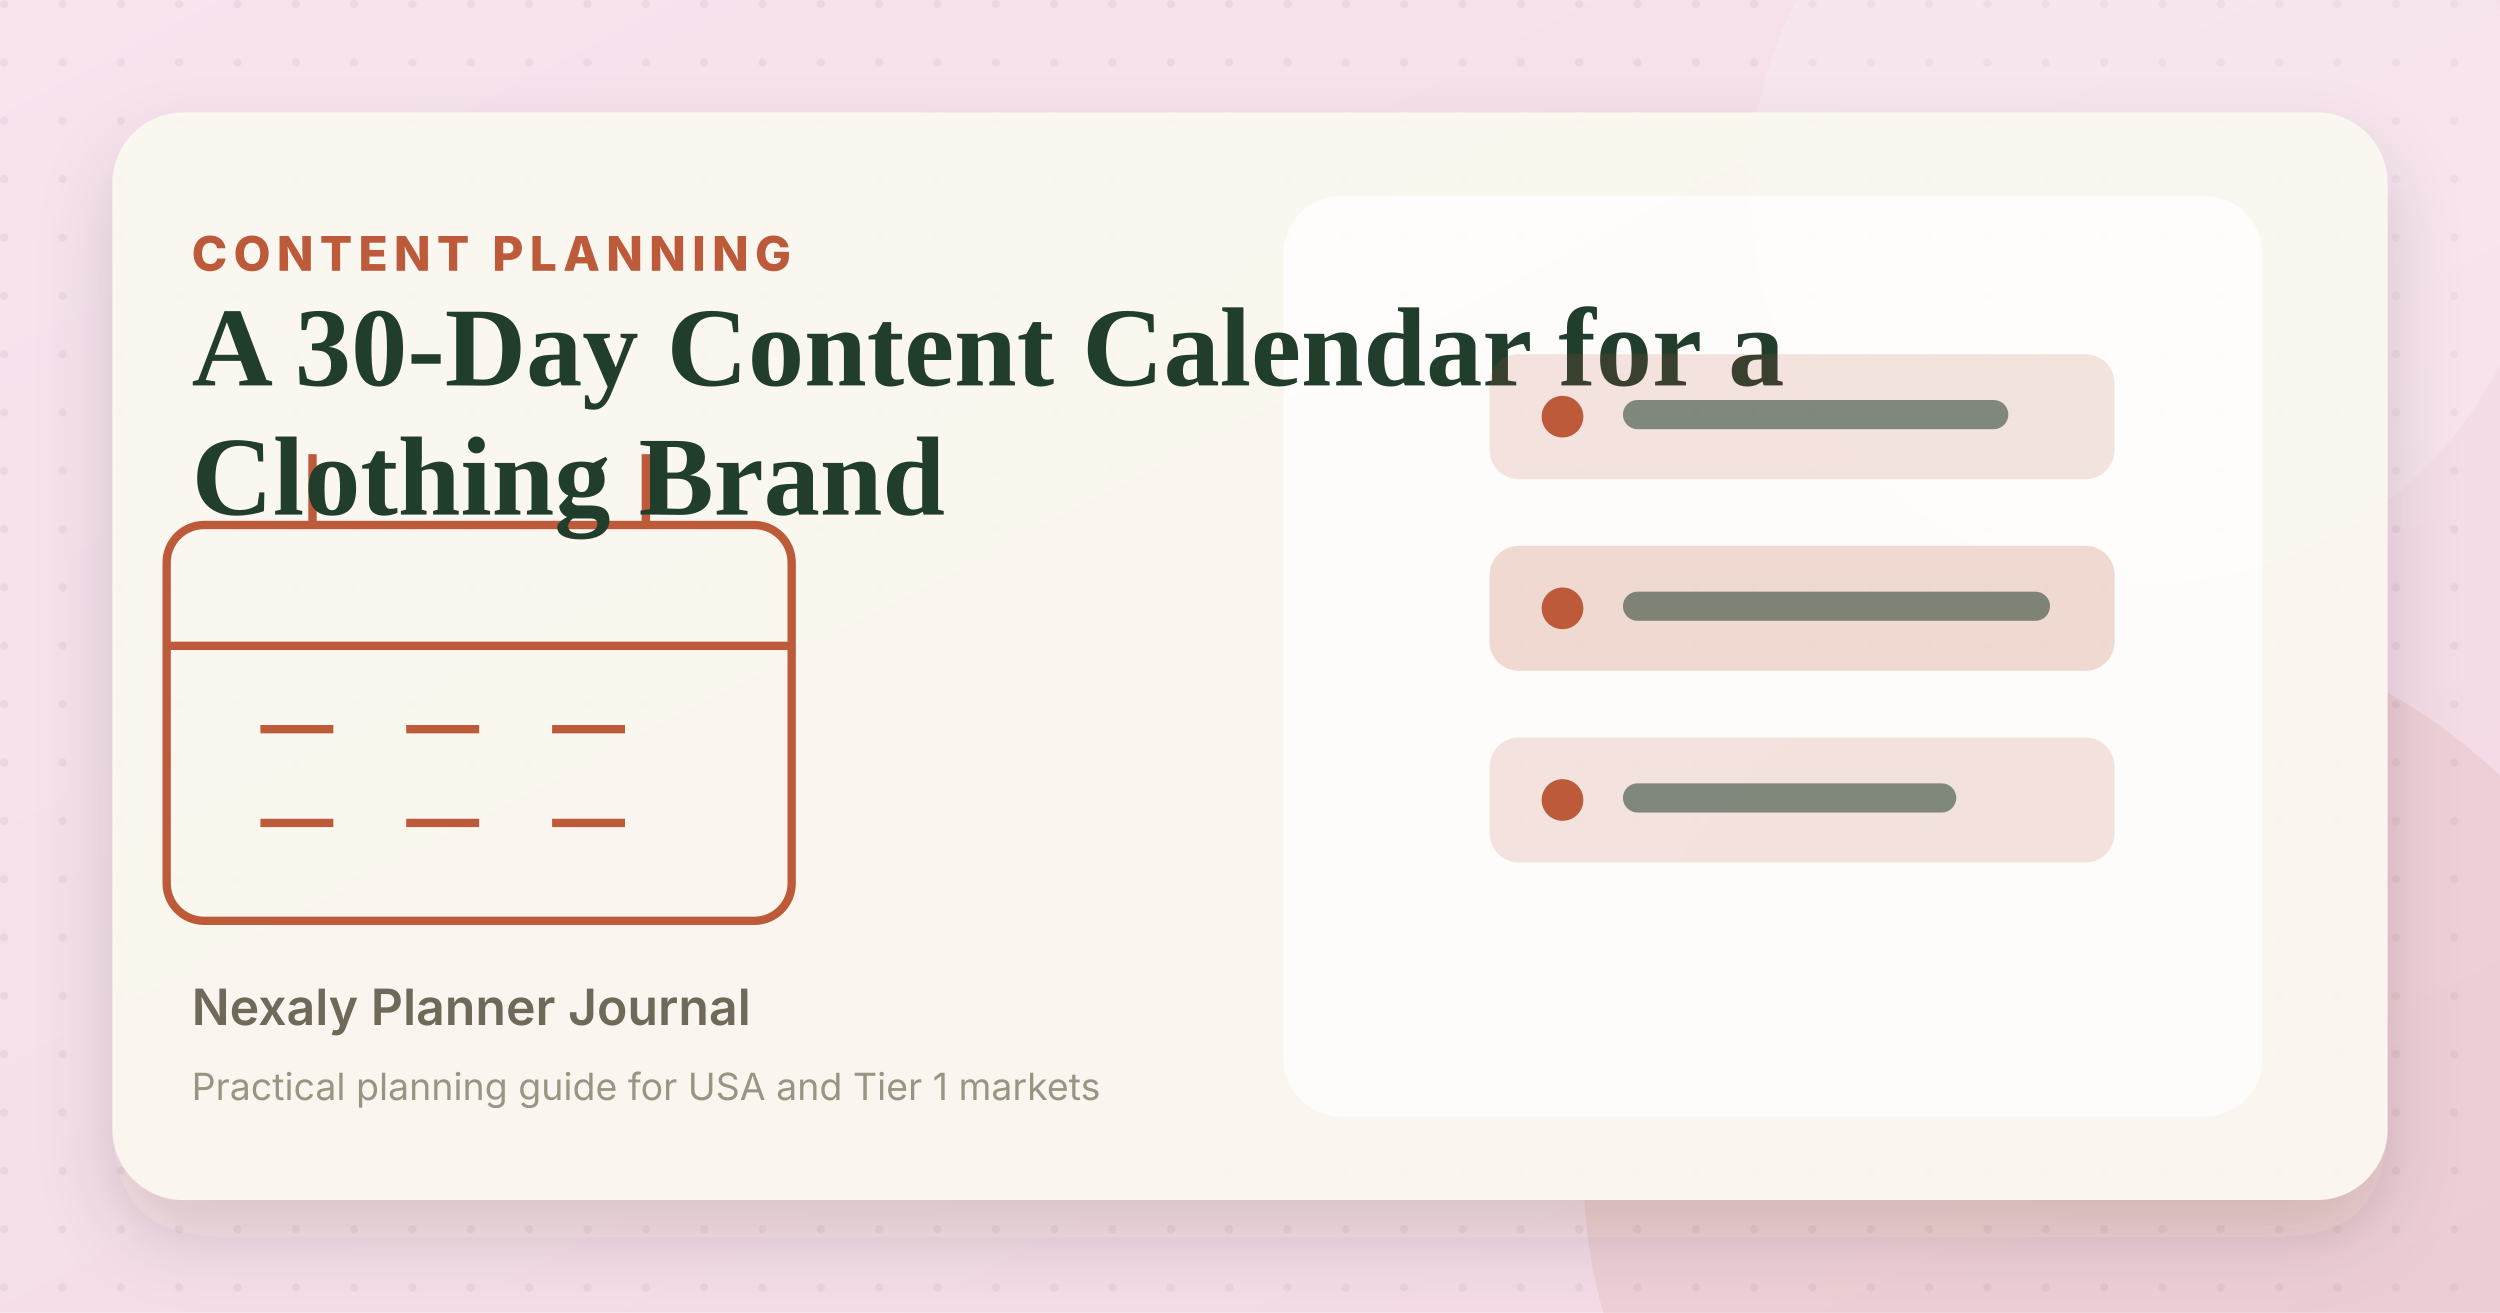
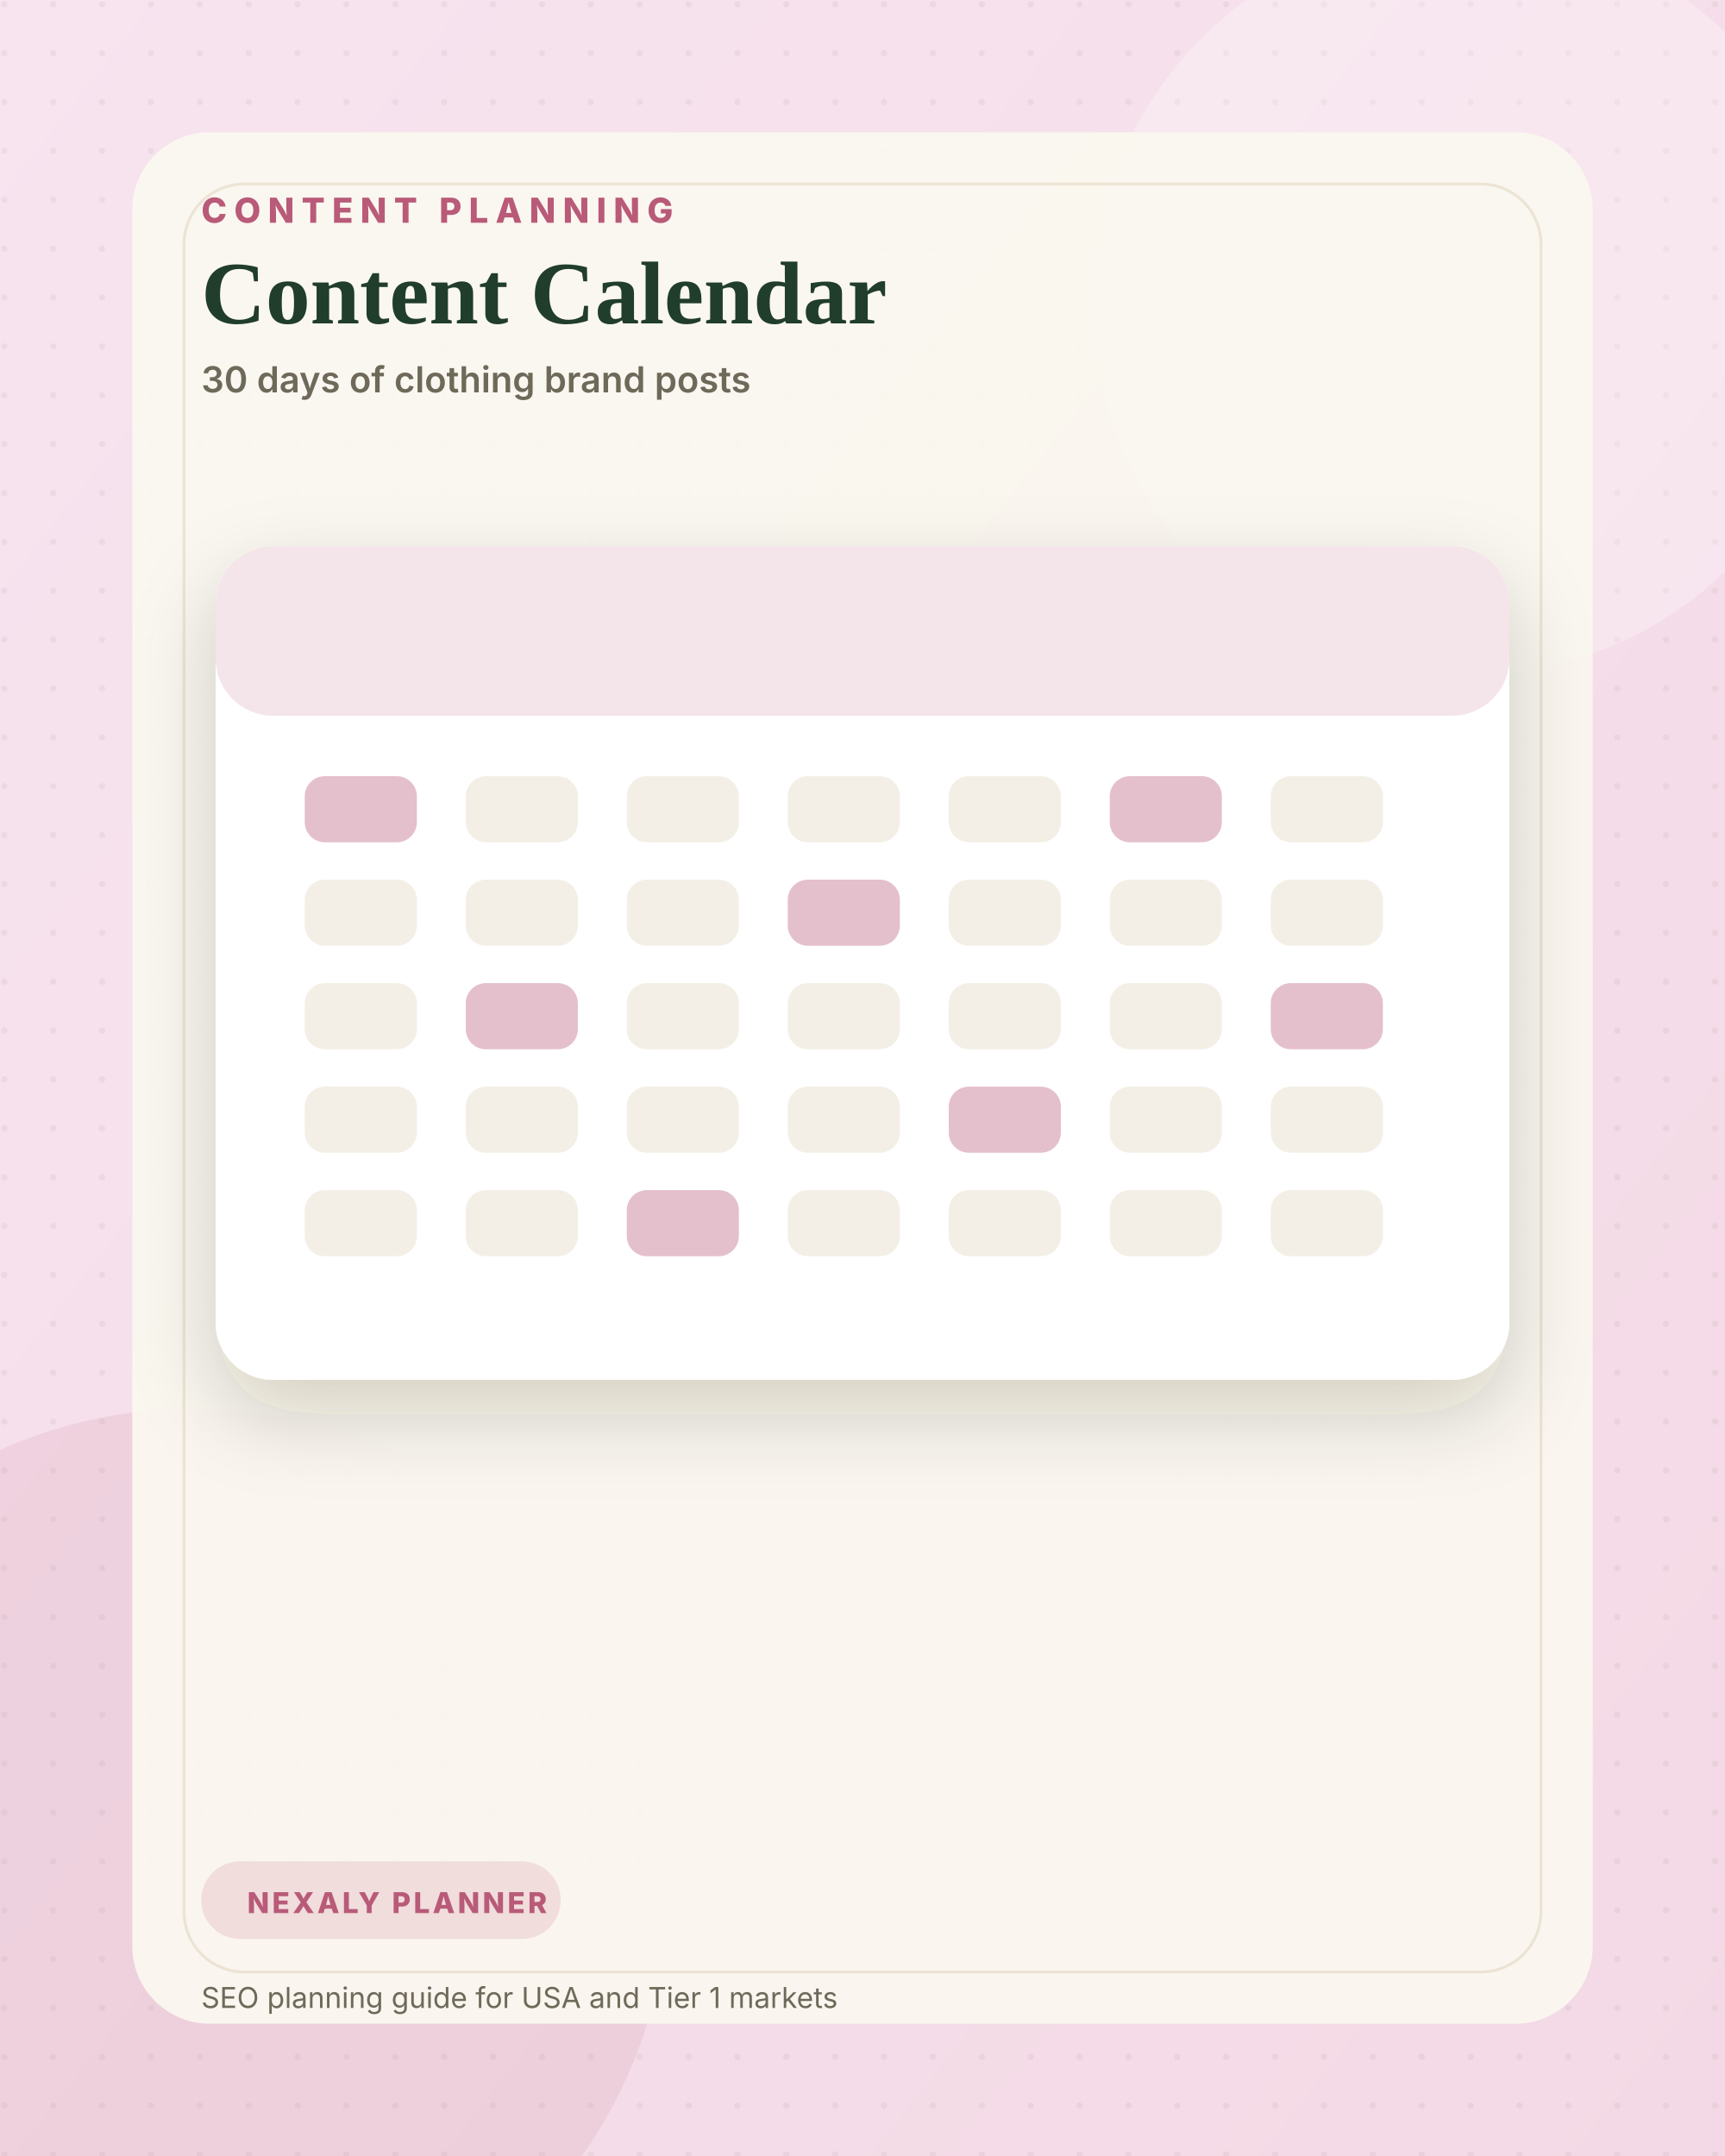
- <svg xmlns="http://www.w3.org/2000/svg" width="1200" height="630" viewBox="0 0 1200 630" role="img" aria-labelledby="title desc">
+ <svg xmlns="http://www.w3.org/2000/svg" width="1200" height="1500" viewBox="0 0 1200 1500" role="img" aria-labelledby="title desc">
  <defs>
    <linearGradient id="bg" x1="0" y1="0" x2="1" y2="1">
      <stop offset="0" stop-color="#F7E4EF" />
      <stop offset="1" stop-color="#F3D9E5" />
    </linearGradient>
    <filter id="shadow" x="-20%" y="-20%" width="140%" height="140%">
-       <feDropShadow dx="0" dy="18" stdDeviation="18" flood-color="#282419" flood-opacity=".16" />
+       <feDropShadow dx="0" dy="24" stdDeviation="28" flood-color="#282419" flood-opacity=".18" />
    </filter>
-     <pattern id="dots" width="28" height="28" patternUnits="userSpaceOnUse">
-       <circle cx="2" cy="2" r="2" fill="#282419" opacity=".10" />
+     <pattern id="dots" width="34" height="34" patternUnits="userSpaceOnUse">
+       <circle cx="3" cy="3" r="2.2" fill="#282419" opacity=".08" />
    </pattern>
  </defs>
-   <rect width="1200" height="630" fill="url(#bg)" />
-   <rect width="1200" height="630" fill="url(#dots)" opacity=".55" />
-   <circle cx="1030" cy="90" r="190" fill="#fff" opacity=".18" />
-   <circle cx="1020" cy="560" r="260" fill="#BC5A3A" opacity=".10" />
-   <rect x="54" y="54" width="1092" height="522" rx="34" fill="#FBF8F0" opacity=".92" filter="url(#shadow)" />
-   <rect x="616" y="94" width="470" height="442" rx="28" fill="#fff" opacity=".72" />
-   <g fill="none" stroke="#BC5A3A" stroke-width="4">
-     <rect x="80" y="252" width="300" height="190" rx="18" />
-     <path d="M80 310h300M150 252v-34M310 252v-34" />
-     <path d="M125 350h35M195 350h35M265 350h35M125 395h35M195 395h35M265 395h35" />
+   <rect width="1200" height="1500" fill="url(#bg)" />
+   <rect width="1200" height="1500" fill="url(#dots)" opacity=".65" />
+   <circle cx="1020" cy="210" r="260" fill="#FFFFFF" opacity=".26" />
+   <circle cx="135" cy="1310" r="330" fill="#B95A79" opacity=".11" />
+   <g transform="translate(92 92)">
+     <rect width="1016" height="1316" rx="54" fill="#FBF8F0" opacity=".92" />
+     <rect x="36" y="36" width="944" height="1244" rx="42" fill="none" stroke="#E6DDCB" stroke-width="2" opacity=".72" />
  </g>
-   <text x="92" y="130" font-family="Inter, Arial, sans-serif" font-size="23" font-weight="800" letter-spacing="3" fill="#BC5A3A">CONTENT PLANNING</text>
-   <text x="92" y="185" font-family="Georgia, 'Times New Roman', serif" font-size="54" font-weight="700" fill="#213D2C">
-     <tspan x="92" dy="0">A 30-Day Content Calendar for a</tspan>
-     <tspan x="92" dy="62">Clothing Brand</tspan>
-   </text>
-   <text x="92" y="492" font-family="Inter, Arial, sans-serif" font-size="24" font-weight="600" fill="#6E6959">Nexaly Planner Journal</text>
-   <text x="92" y="528" font-family="Inter, Arial, sans-serif" font-size="18" fill="#9A9583">Practical planning guide for USA and Tier 1 markets</text>
-   <g transform="translate(715 170)">
-     <rect x="0" y="0" width="300" height="60" rx="14" fill="#BC5A3A" opacity=".16" />
-     <rect x="0" y="92" width="300" height="60" rx="14" fill="#BC5A3A" opacity=".22" />
-     <rect x="0" y="184" width="300" height="60" rx="14" fill="#BC5A3A" opacity=".16" />
-     <circle cx="35" cy="30" r="10" fill="#BC5A3A" />
-     <circle cx="35" cy="122" r="10" fill="#BC5A3A" />
-     <circle cx="35" cy="214" r="10" fill="#BC5A3A" />
-     <rect x="64" y="22" width="185" height="14" rx="7" fill="#213D2C" opacity=".55" />
-     <rect x="64" y="114" width="205" height="14" rx="7" fill="#213D2C" opacity=".55" />
-     <rect x="64" y="206" width="160" height="14" rx="7" fill="#213D2C" opacity=".55" />
+   <g transform="translate(140 155)">
+     <text x="0" y="0" font-family="Inter, Arial, sans-serif" font-size="24" font-weight="800" letter-spacing="5" fill="#B95A79">CONTENT PLANNING</text>
+     <text x="0" y="70" font-family="Georgia, 'Times New Roman', serif" font-size="62" font-weight="700" fill="#213D2C">Content Calendar</text>
+     <text x="0" y="118" font-family="Inter, Arial, sans-serif" font-size="25" font-weight="600" fill="#6E6959">30 days of clothing brand posts</text>
+   </g>
+   <g transform="translate(150 380)">
+     <rect width="900" height="580" rx="40" fill="#FFFFFF" filter="url(#shadow)" />
+     <rect width="900" height="118" rx="40" fill="#B95A79" opacity=".16" />
+     <g transform="translate(62 160)">
+       <rect x="0" y="0" width="78" height="46" rx="14" fill="#B95A79" opacity=".38" />
+       <rect x="112" y="0" width="78" height="46" rx="14" fill="#F4EFE6" opacity="1" />
+       <rect x="224" y="0" width="78" height="46" rx="14" fill="#F4EFE6" opacity="1" />
+       <rect x="336" y="0" width="78" height="46" rx="14" fill="#F4EFE6" opacity="1" />
+       <rect x="448" y="0" width="78" height="46" rx="14" fill="#F4EFE6" opacity="1" />
+       <rect x="560" y="0" width="78" height="46" rx="14" fill="#B95A79" opacity=".38" />
+       <rect x="672" y="0" width="78" height="46" rx="14" fill="#F4EFE6" opacity="1" />
+       <rect x="0" y="72" width="78" height="46" rx="14" fill="#F4EFE6" opacity="1" />
+       <rect x="112" y="72" width="78" height="46" rx="14" fill="#F4EFE6" opacity="1" />
+       <rect x="224" y="72" width="78" height="46" rx="14" fill="#F4EFE6" opacity="1" />
+       <rect x="336" y="72" width="78" height="46" rx="14" fill="#B95A79" opacity=".38" />
+       <rect x="448" y="72" width="78" height="46" rx="14" fill="#F4EFE6" opacity="1" />
+       <rect x="560" y="72" width="78" height="46" rx="14" fill="#F4EFE6" opacity="1" />
+       <rect x="672" y="72" width="78" height="46" rx="14" fill="#F4EFE6" opacity="1" />
+       <rect x="0" y="144" width="78" height="46" rx="14" fill="#F4EFE6" opacity="1" />
+       <rect x="112" y="144" width="78" height="46" rx="14" fill="#B95A79" opacity=".38" />
+       <rect x="224" y="144" width="78" height="46" rx="14" fill="#F4EFE6" opacity="1" />
+       <rect x="336" y="144" width="78" height="46" rx="14" fill="#F4EFE6" opacity="1" />
+       <rect x="448" y="144" width="78" height="46" rx="14" fill="#F4EFE6" opacity="1" />
+       <rect x="560" y="144" width="78" height="46" rx="14" fill="#F4EFE6" opacity="1" />
+       <rect x="672" y="144" width="78" height="46" rx="14" fill="#B95A79" opacity=".38" />
+       <rect x="0" y="216" width="78" height="46" rx="14" fill="#F4EFE6" opacity="1" />
+       <rect x="112" y="216" width="78" height="46" rx="14" fill="#F4EFE6" opacity="1" />
+       <rect x="224" y="216" width="78" height="46" rx="14" fill="#F4EFE6" opacity="1" />
+       <rect x="336" y="216" width="78" height="46" rx="14" fill="#F4EFE6" opacity="1" />
+       <rect x="448" y="216" width="78" height="46" rx="14" fill="#B95A79" opacity=".38" />
+       <rect x="560" y="216" width="78" height="46" rx="14" fill="#F4EFE6" opacity="1" />
+       <rect x="672" y="216" width="78" height="46" rx="14" fill="#F4EFE6" opacity="1" />
+       <rect x="0" y="288" width="78" height="46" rx="14" fill="#F4EFE6" opacity="1" />
+       <rect x="112" y="288" width="78" height="46" rx="14" fill="#F4EFE6" opacity="1" />
+       <rect x="224" y="288" width="78" height="46" rx="14" fill="#B95A79" opacity=".38" />
+       <rect x="336" y="288" width="78" height="46" rx="14" fill="#F4EFE6" opacity="1" />
+       <rect x="448" y="288" width="78" height="46" rx="14" fill="#F4EFE6" opacity="1" />
+       <rect x="560" y="288" width="78" height="46" rx="14" fill="#F4EFE6" opacity="1" />
+       <rect x="672" y="288" width="78" height="46" rx="14" fill="#F4EFE6" opacity="1" />
+     </g>
+   </g>
+   <g transform="translate(140 1295)">
+     <rect width="250" height="54" rx="27" fill="#B95A79" opacity=".16" />
+     <text x="32" y="36" font-family="Inter, Arial, sans-serif" font-size="20" font-weight="800" letter-spacing="2" fill="#B95A79">NEXALY PLANNER</text>
+     <text x="0" y="102" font-family="Inter, Arial, sans-serif" font-size="20" fill="#6E6959">SEO planning guide for USA and Tier 1 markets</text>
  </g>
</svg>
